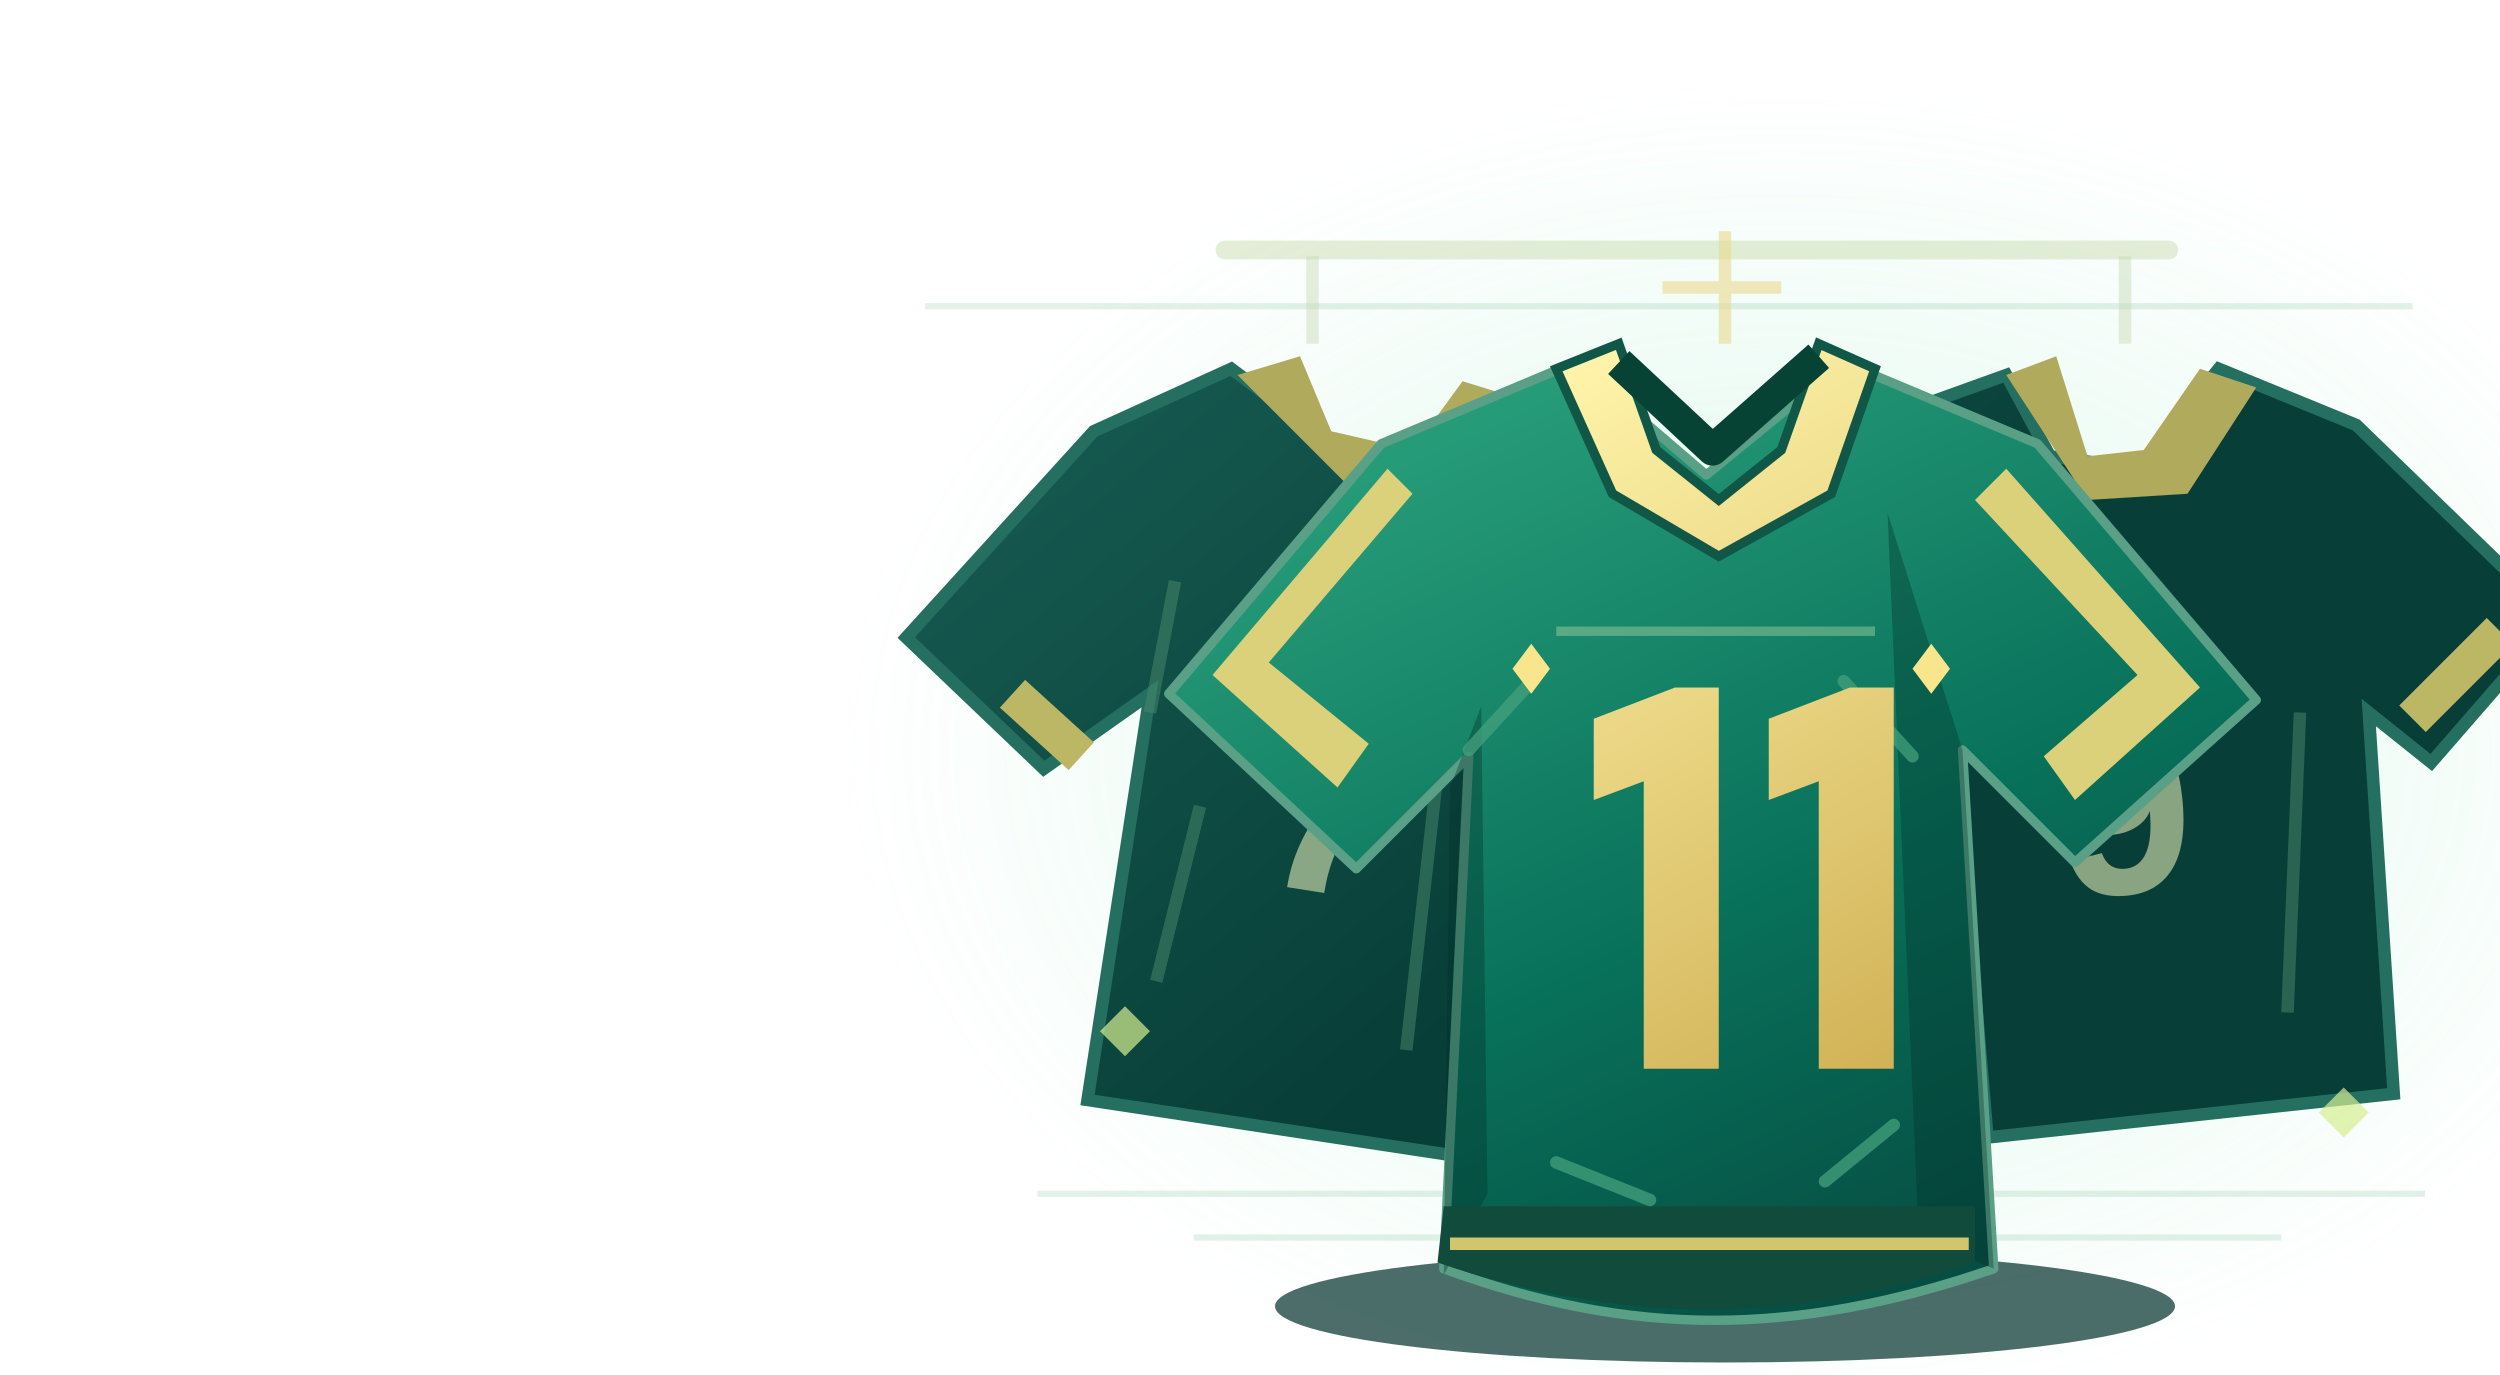
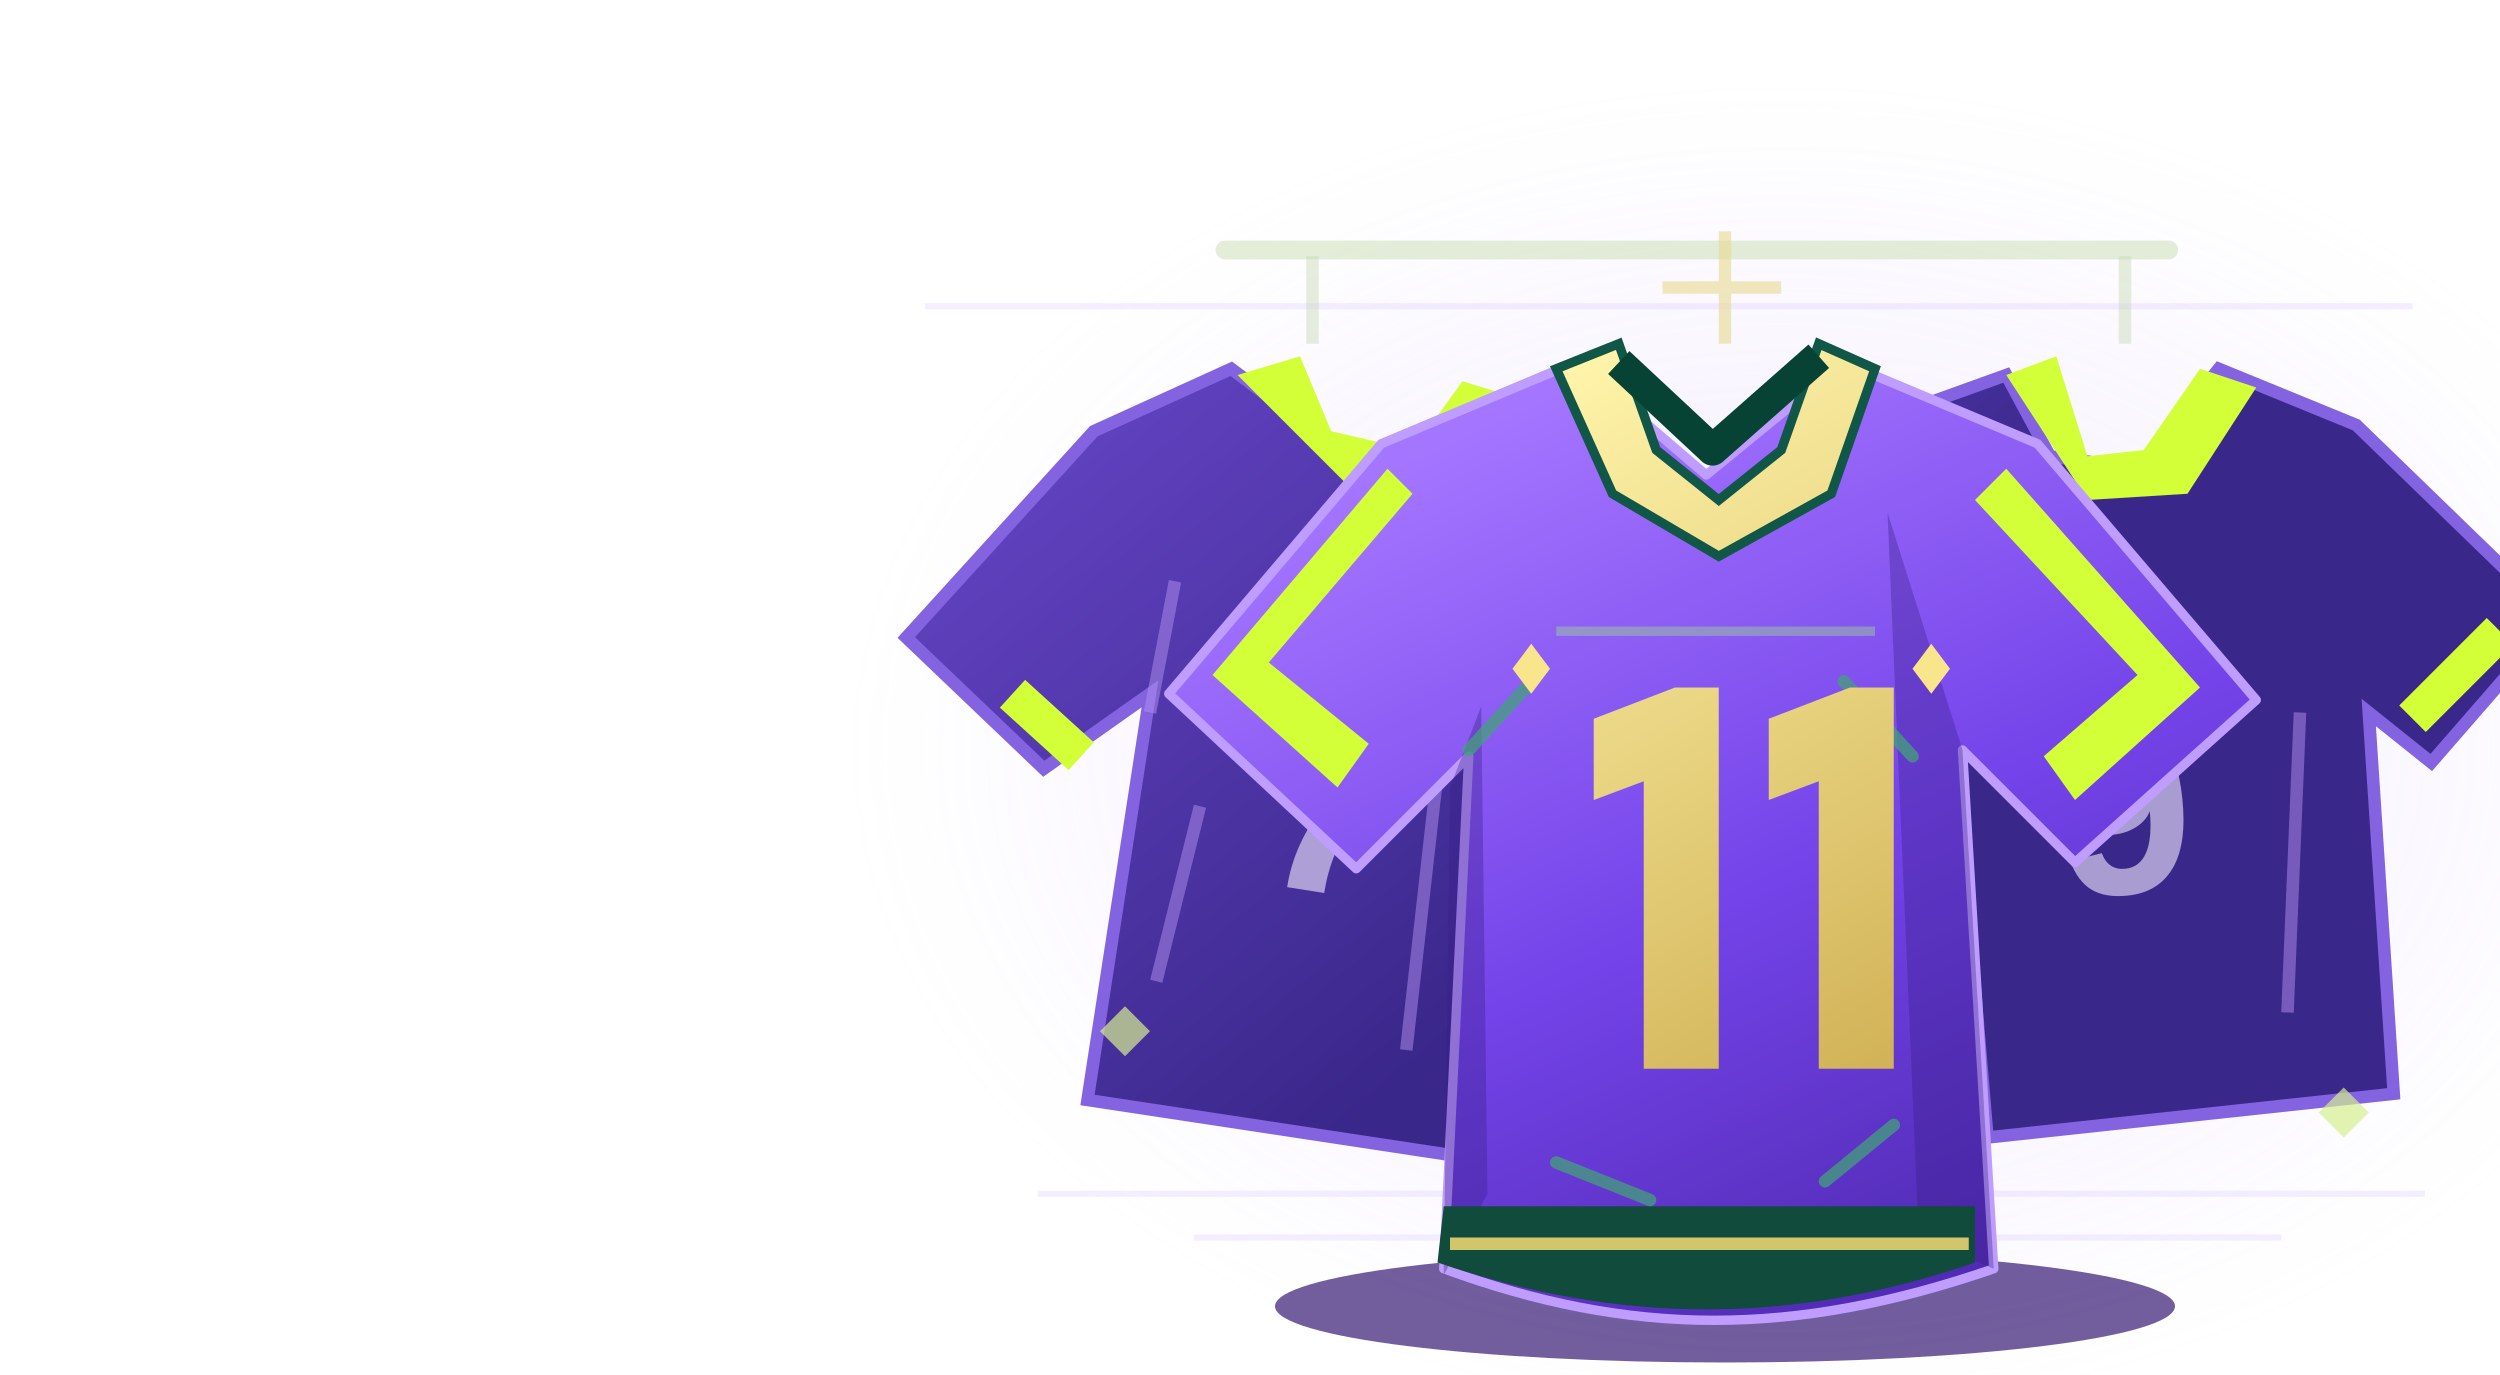
<svg xmlns="http://www.w3.org/2000/svg" width="400" height="220" viewBox="0 0 400 220" fill="none">
  <defs>
    <linearGradient id="kit" x1="239" y1="67" x2="305" y2="210" gradientUnits="userSpaceOnUse">
-       <stop stop-color="#269B78" />
-       <stop offset=".55" stop-color="#08715A" />
-       <stop offset="1" stop-color="#064C42" />
+       <stop stop-color="#A475FF" />
+       <stop offset=".55" stop-color="#7443E9" />
+       <stop offset="1" stop-color="#4F2AB1" />
    </linearGradient>
    <linearGradient id="gold" x1="234" y1="66" x2="307" y2="195" gradientUnits="userSpaceOnUse">
      <stop stop-color="#FFF5AB" />
      <stop offset="1" stop-color="#C9A647" />
    </linearGradient>
    <linearGradient id="back" x1="149" y1="54" x2="238" y2="162" gradientUnits="userSpaceOnUse">
-       <stop stop-color="#185E54" />
-       <stop offset="1" stop-color="#073E37" />
+       <stop stop-color="#6947CB" />
+       <stop offset="1" stop-color="#3A278A" />
    </linearGradient>
    <radialGradient id="light">
-       <stop stop-color="#5CDEA3" stop-opacity=".22" />
-       <stop offset="1" stop-color="#5CDEA3" stop-opacity="0" />
+       <stop stop-color="#C3A2FF" stop-opacity=".22" />
+       <stop offset="1" stop-color="#C3A2FF" stop-opacity="0" />
    </radialGradient>
  </defs>
  <ellipse cx="285" cy="120" rx="150" ry="108" fill="url(#light)" />
-   <path d="M166 191h222M191 198h174M148 49h238" stroke="#77BA90" stroke-opacity=".2" />
+   <path d="M166 191h222M191 198h174M148 49h238" stroke="#CAB3FF" stroke-opacity=".2" />
  <path d="M196 40h151" stroke="#C3D9AA" stroke-opacity=".45" stroke-width="3" stroke-linecap="round" />
  <path d="M210 41v14m130-14v14" stroke="#C1D6AA" stroke-opacity=".4" stroke-width="2" />
-   <path d="m197 59-22 10-30 33 22 21 17-12-10 65 66 10 18-63 12 17 23-18-19-43-28-16-14 13-15-2Z" fill="url(#back)" stroke="#256F61" stroke-width="2" />
-   <path d="m198 60 18 18 21 3 10-16-13-4-8 11-13-3-5-12Z" fill="#B0AA5C" />
-   <path d="m162 111 11 10m70 7 20 11" stroke="#BCB765" stroke-width="6" />
-   <path d="m184 114 4-21m-3 64 7-28m41-32-8 71" stroke="#4B8A6C" stroke-opacity=".5" stroke-width="2" />
-   <text x="200" y="141" fill="#DDE8B2" fill-opacity=".6" font-family="Arial, sans-serif" font-size="42" font-weight="900" transform="rotate(9 200 141)">7</text>
-   <path d="m321 60-25 9-20 39 23 20 13-17 6 71 65-7-4-61 10 8 20-23-32-31-22-9-13 16-14-2Z" fill="url(#back)" stroke="#256F61" stroke-width="2" />
-   <path d="m321 60 13 20 16-1 11-17-9-3-9 13-9 1-5-16Z" fill="#B0AA5C" />
-   <path d="m283 113 15 12m88-10 14-14" stroke="#BCB765" stroke-width="6" />
-   <path d="m318 113 5-21m45 22-2 48" stroke="#4B8A6C" stroke-opacity=".5" stroke-width="2" />
-   <text x="330" y="144" fill="#DDE8B2" fill-opacity=".6" font-family="Arial, sans-serif" font-size="40" font-weight="900" transform="rotate(-6 330 144)">9</text>
-   <ellipse cx="276" cy="209" rx="72" ry="9" fill="#012F2C" fill-opacity=".7" />
-   <path d="m252 58-31 13-34 40 30 28 18-18-4 82c30 11 56 11 88 0l-5-83 18 18 29-26-35-41-31-13-22 18Z" fill="url(#kit)" stroke="#5AA087" stroke-width="1.5" stroke-linejoin="round" />
-   <path d="m237 113 1 78-7 13 1-78m70-44 5 116 12 5-5-83Z" fill="#002E29" fill-opacity=".35" />
-   <path d="m222 75-28 33 20 18 5-7-16-13 23-27m95-4 31 35-20 18-5-7 15-13-26-28" fill="#DBD17A" />
+   <path d="m197 59-22 10-30 33 22 21 17-12-10 65 66 10 18-63 12 17 23-18-19-43-28-16-14 13-15-2Z" fill="url(#back)" stroke="#8363E0" stroke-width="2" />
+   <path d="m198 60 18 18 21 3 10-16-13-4-8 11-13-3-5-12Z" fill="#D2FF38" />
+   <path d="m162 111 11 10m70 7 20 11" stroke="#D2FF38" stroke-width="6" />
+   <path d="m184 114 4-21m-3 64 7-28m41-32-8 71" stroke="#B391F0" stroke-opacity=".5" stroke-width="2" />
+   <text x="200" y="141" fill="#F4EAFF" fill-opacity=".6" font-family="Arial, sans-serif" font-size="42" font-weight="900" transform="rotate(9 200 141)">7</text>
+   <path d="m321 60-25 9-20 39 23 20 13-17 6 71 65-7-4-61 10 8 20-23-32-31-22-9-13 16-14-2Z" fill="url(#back)" stroke="#8363E0" stroke-width="2" />
+   <path d="m321 60 13 20 16-1 11-17-9-3-9 13-9 1-5-16Z" fill="#D2FF38" />
+   <path d="m283 113 15 12m88-10 14-14" stroke="#D2FF38" stroke-width="6" />
+   <path d="m318 113 5-21m45 22-2 48" stroke="#B391F0" stroke-opacity=".5" stroke-width="2" />
+   <text x="330" y="144" fill="#F4EAFF" fill-opacity=".6" font-family="Arial, sans-serif" font-size="40" font-weight="900" transform="rotate(-6 330 144)">9</text>
+   <ellipse cx="276" cy="209" rx="72" ry="9" fill="#371A74" fill-opacity=".7" />
+   <path d="m252 58-31 13-34 40 30 28 18-18-4 82c30 11 56 11 88 0l-5-83 18 18 29-26-35-41-31-13-22 18Z" fill="url(#kit)" stroke="#BF9DFF" stroke-width="1.5" stroke-linejoin="round" />
+   <path d="m237 113 1 78-7 13 1-78m70-44 5 116 12 5-5-83Z" fill="#381E87" fill-opacity=".35" />
+   <path d="m222 75-28 33 20 18 5-7-16-13 23-27m95-4 31 35-20 18-5-7 15-13-26-28" fill="#D2FF38" />
  <path d="m249 59 9 20 17 10 18-10 7-20-9-4-6 17-10 8-10-8-6-17Z" fill="url(#gold)" stroke="#115747" stroke-width="1.5" />
  <path d="m259 58 15 14 17-15" stroke="#074334" stroke-width="5" stroke-linejoin="round" />
  <path d="m231 193 85 0v9c-29 10-57 10-86 0Z" fill="#104B3C" />
  <path d="m232 199 83 0" stroke="#D2C66D" stroke-width="2" />
  <path d="m235 120 11-12m60 13-11-12m-46 77 15 6m39-12-11 9" stroke="#43A07B" stroke-opacity=".75" stroke-width="2" stroke-linecap="round" />
  <path d="M249 101h51" stroke="#99CA9F" stroke-opacity=".5" stroke-width="1.5" />
  <path d="m255 115 13-5h7v61h-12v-46l-8 3Zm28 0 13-5h7v61h-12v-46l-8 3Z" fill="url(#gold)" />
  <path d="m242 107 3-4 3 4-3 4Zm64 0 3-4 3 4-3 4Z" fill="#F9E58C" />
  <path d="M266 46h19m-9-9v18" stroke="#E8D990" stroke-opacity=".6" stroke-width="2" />
  <path d="m176 165 4-4 4 4-4 4Zm195 13 4-4 4 4-4 4Z" fill="#D6EE91" fill-opacity=".7" />
</svg>
